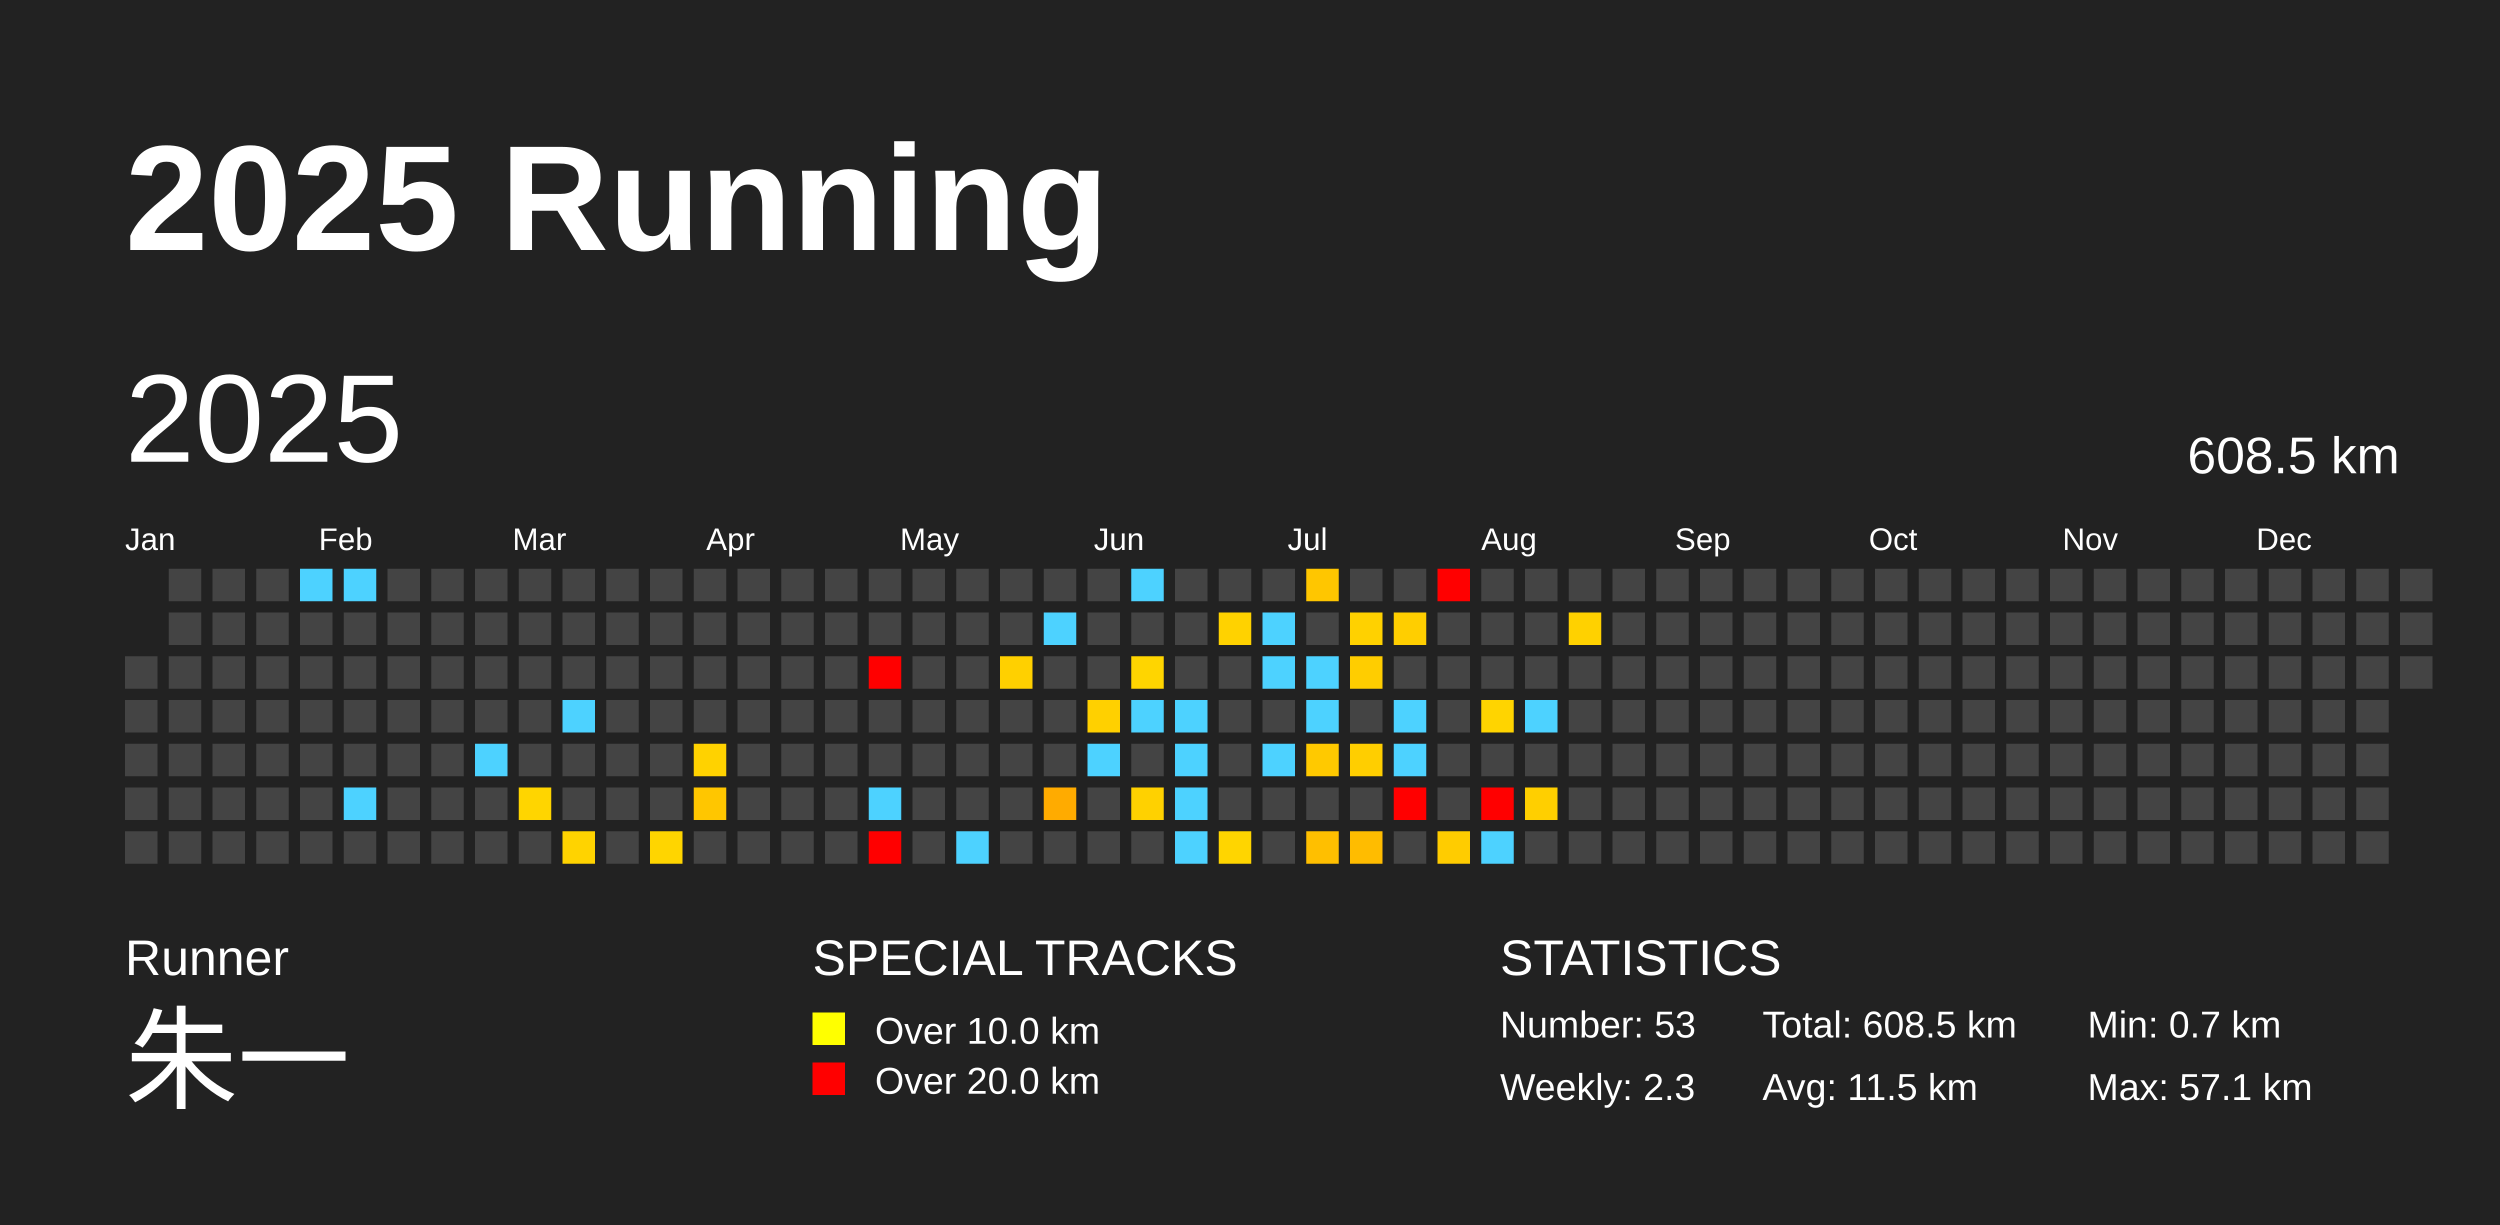
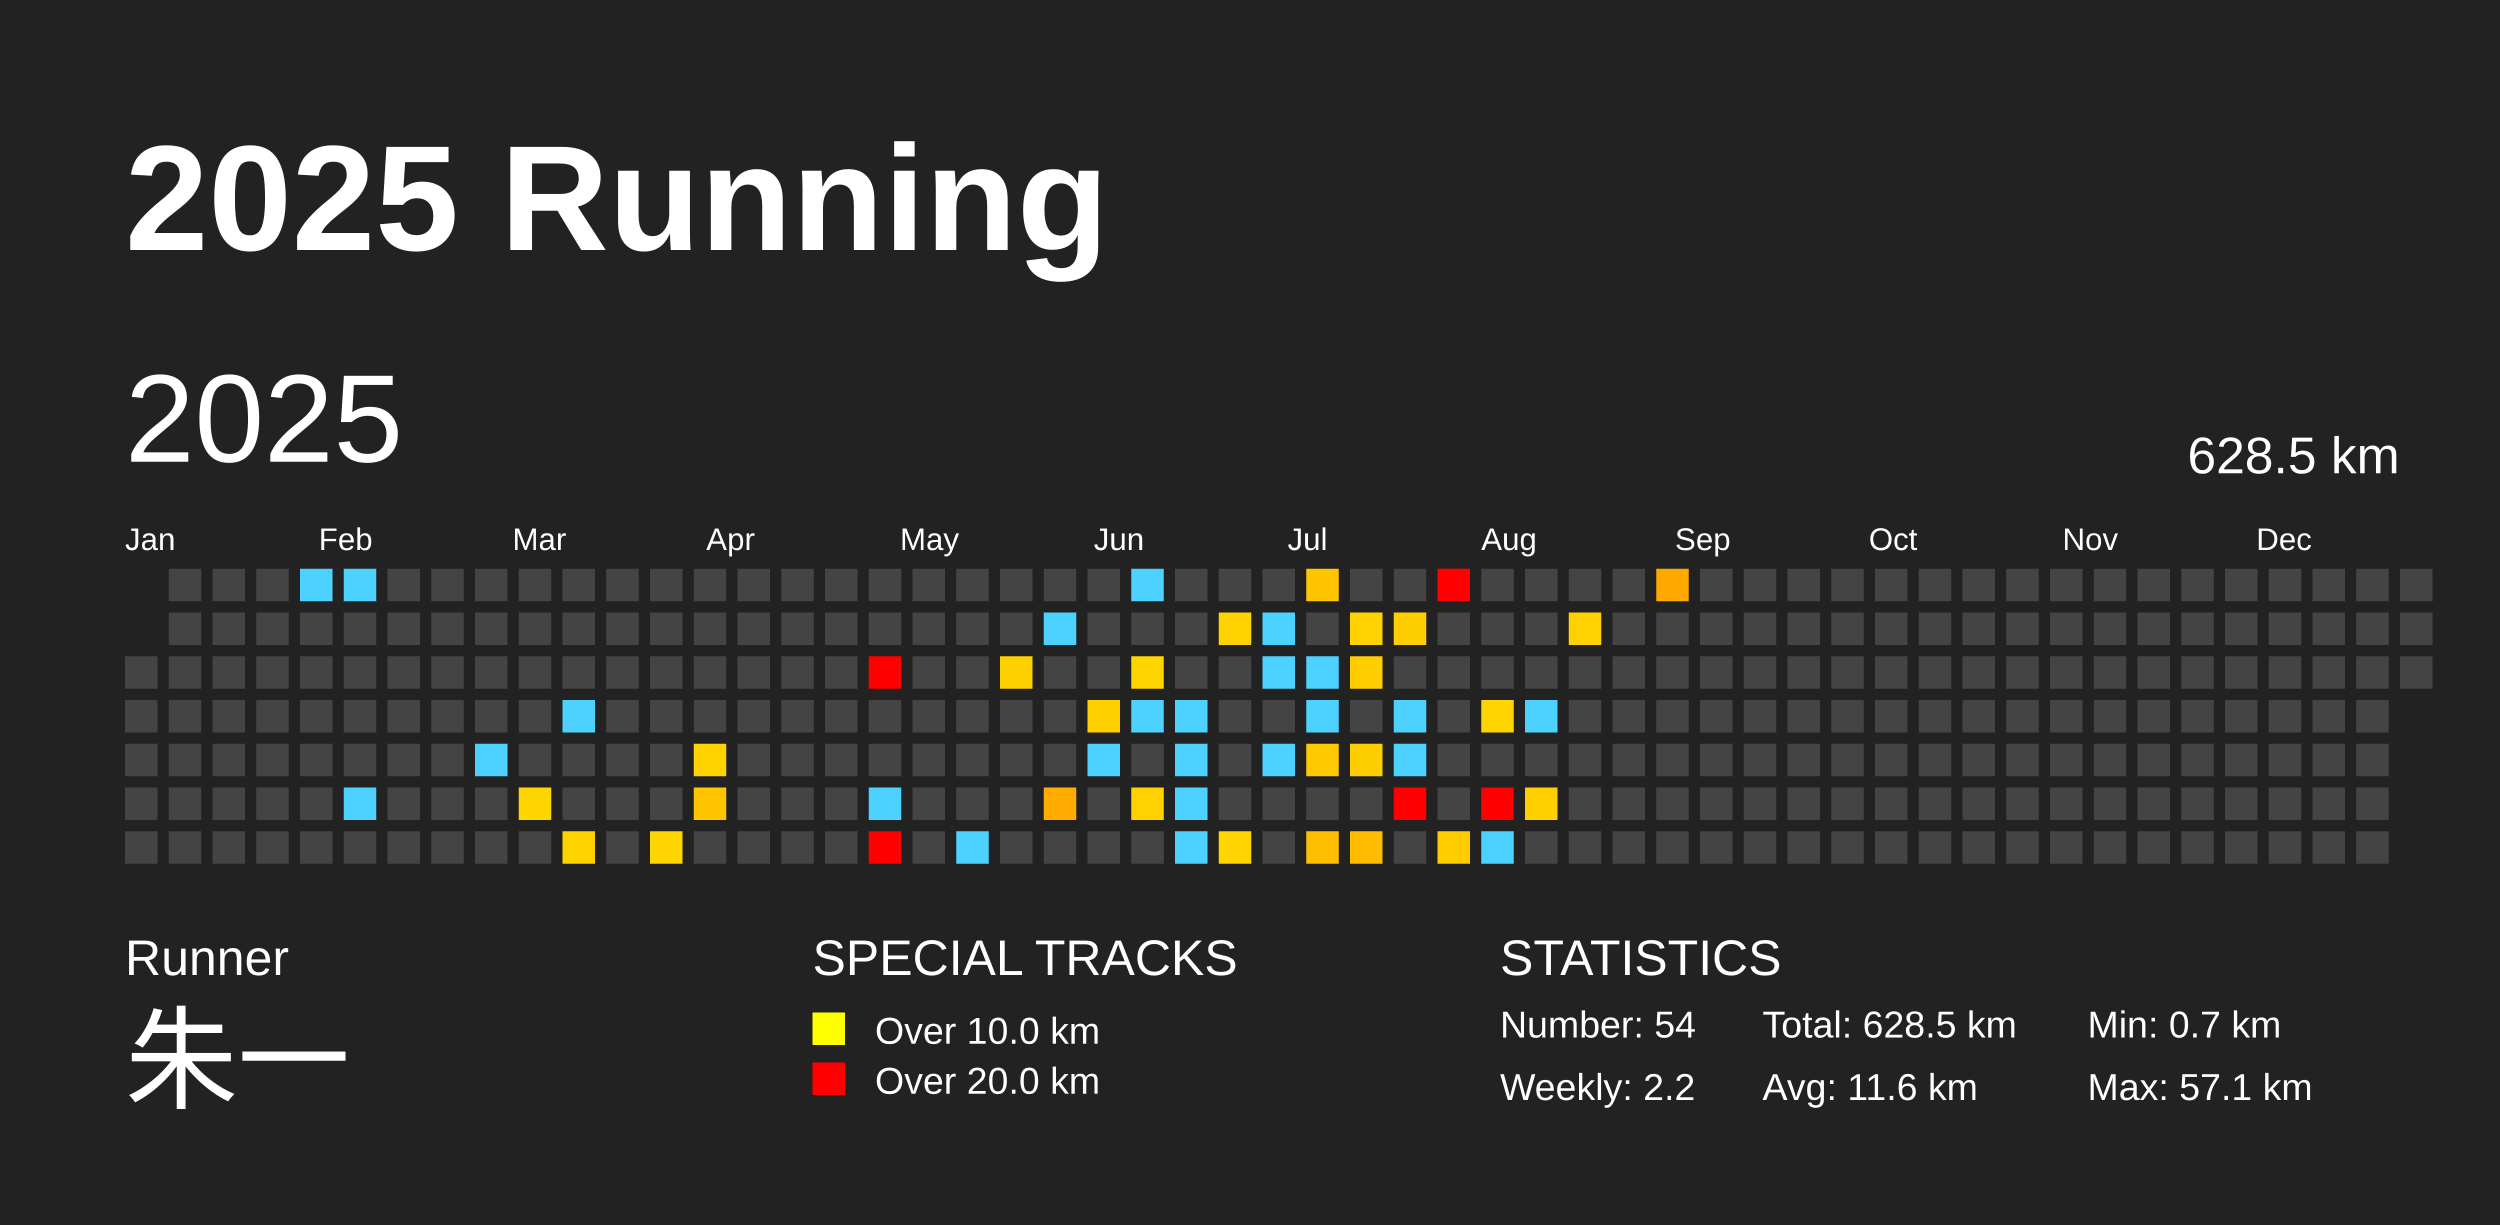
<svg xmlns="http://www.w3.org/2000/svg" baseProfile="full" height="98mm" version="1.1" viewBox="0,0,200,98" width="200mm">
  <defs />
  <rect fill="#222222" height="98" width="200" x="0" y="0" />
  <text fill="#FFFFFF" style="font-size:12px; font-family:Arial; font-weight:bold;" x="10" y="20">2025 Running</text>
  <text fill="#FFFFFF" style="font-size:4px; font-family:Arial" x="10" y="78">Runner</text>
  <text fill="#FFFFFF" style="font-size:9px; font-family:Arial" x="10" y="88">朱一</text>
  <text fill="#FFFFFF" style="font-size:4px; font-family:Arial" x="65" y="78">SPECIAL TRACKS</text>
  <rect fill="yellow" height="2.6" width="2.6" x="65" y="81" />
  <text fill="#FFFFFF" style="font-size:3px; font-family:Arial" x="70" y="83.5">Over 10.0 km</text>
  <rect fill="red" height="2.6" width="2.6" x="65" y="85" />
  <text fill="#FFFFFF" style="font-size:3px; font-family:Arial" x="70" y="87.5">Over 20.0 km</text>
  <text fill="#FFFFFF" style="font-size:4px; font-family:Arial" x="120" y="78">STATISTICS</text>
-   <text fill="#FFFFFF" style="font-size:3px; font-family:Arial" x="120" y="83">Number: 53</text>
-   <text fill="#FFFFFF" style="font-size:3px; font-family:Arial" x="120" y="88">Weekly: 2.3</text>
-   <text fill="#FFFFFF" style="font-size:3px; font-family:Arial" x="141" y="83">Total: 608.5 km</text>
-   <text fill="#FFFFFF" style="font-size:3px; font-family:Arial" x="141" y="88">Avg: 11.5 km</text>
+   <text fill="#FFFFFF" style="font-size:3px; font-family:Arial" x="120" y="83">Number: 54</text>
+   <text fill="#FFFFFF" style="font-size:3px; font-family:Arial" x="120" y="88">Weekly: 2.2</text>
+   <text fill="#FFFFFF" style="font-size:3px; font-family:Arial" x="141" y="83">Total: 628.5 km</text>
+   <text fill="#FFFFFF" style="font-size:3px; font-family:Arial" x="141" y="88">Avg: 11.6 km</text>
  <text fill="#FFFFFF" style="font-size:3px; font-family:Arial" x="167" y="83">Min: 0.7 km</text>
  <text fill="#FFFFFF" style="font-size:3px; font-family:Arial" x="167" y="88">Max: 57.1 km</text>
  <text dominant-baseline="hanging" fill="#FFFFFF" style="font-size:10.0px; font-family:Arial;" x="10" y="30">2025</text>
-   <text dominant-baseline="hanging" fill="#FFFFFF" style="font-size:4.125px; font-family:Arial;" x="175" y="35">608.5 km</text>
+   <text dominant-baseline="hanging" fill="#FFFFFF" style="font-size:4.125px; font-family:Arial;" x="175" y="35">628.5 km</text>
  <text fill="#FFFFFF" style="font-size:2.5px; font-family:Arial" x="10.0" y="44">Jan</text>
  <text fill="#FFFFFF" style="font-size:2.5px; font-family:Arial" x="25.5" y="44">Feb</text>
  <text fill="#FFFFFF" style="font-size:2.5px; font-family:Arial" x="41.0" y="44">Mar</text>
  <text fill="#FFFFFF" style="font-size:2.5px; font-family:Arial" x="56.5" y="44">Apr</text>
  <text fill="#FFFFFF" style="font-size:2.5px; font-family:Arial" x="72.0" y="44">May</text>
  <text fill="#FFFFFF" style="font-size:2.5px; font-family:Arial" x="87.5" y="44">Jun</text>
  <text fill="#FFFFFF" style="font-size:2.5px; font-family:Arial" x="103.0" y="44">Jul</text>
  <text fill="#FFFFFF" style="font-size:2.5px; font-family:Arial" x="118.5" y="44">Aug</text>
  <text fill="#FFFFFF" style="font-size:2.5px; font-family:Arial" x="134.0" y="44">Sep</text>
  <text fill="#FFFFFF" style="font-size:2.5px; font-family:Arial" x="149.5" y="44">Oct</text>
  <text fill="#FFFFFF" style="font-size:2.5px; font-family:Arial" x="165.0" y="44">Nov</text>
  <text fill="#FFFFFF" style="font-size:2.5px; font-family:Arial" x="180.5" y="44">Dec</text>
  <rect fill="#444444" height="2.6" width="2.6" x="10.0" y="52.5" />
  <rect fill="#444444" height="2.6" width="2.6" x="10.0" y="56.0" />
  <rect fill="#444444" height="2.6" width="2.6" x="10.0" y="59.5" />
  <rect fill="#444444" height="2.6" width="2.6" x="10.0" y="63.0" />
  <rect fill="#444444" height="2.6" width="2.6" x="10.0" y="66.5" />
  <rect fill="#444444" height="2.6" width="2.6" x="13.5" y="45.5" />
  <rect fill="#444444" height="2.6" width="2.6" x="13.5" y="49.0" />
  <rect fill="#444444" height="2.6" width="2.6" x="13.5" y="52.5" />
  <rect fill="#444444" height="2.6" width="2.6" x="13.5" y="56.0" />
  <rect fill="#444444" height="2.6" width="2.6" x="13.5" y="59.5" />
  <rect fill="#444444" height="2.6" width="2.6" x="13.5" y="63.0" />
  <rect fill="#444444" height="2.6" width="2.6" x="13.5" y="66.5" />
  <rect fill="#444444" height="2.6" width="2.6" x="17.0" y="45.5" />
  <rect fill="#444444" height="2.6" width="2.6" x="17.0" y="49.0" />
  <rect fill="#444444" height="2.6" width="2.6" x="17.0" y="52.5" />
  <rect fill="#444444" height="2.6" width="2.6" x="17.0" y="56.0" />
  <rect fill="#444444" height="2.6" width="2.6" x="17.0" y="59.5" />
  <rect fill="#444444" height="2.6" width="2.6" x="17.0" y="63.0" />
  <rect fill="#444444" height="2.6" width="2.6" x="17.0" y="66.5" />
  <rect fill="#444444" height="2.6" width="2.6" x="20.5" y="45.5" />
  <rect fill="#444444" height="2.6" width="2.6" x="20.5" y="49.0" />
  <rect fill="#444444" height="2.6" width="2.6" x="20.5" y="52.5" />
  <rect fill="#444444" height="2.6" width="2.6" x="20.5" y="56.0" />
  <rect fill="#444444" height="2.6" width="2.6" x="20.5" y="59.5" />
  <rect fill="#444444" height="2.6" width="2.6" x="20.5" y="63.0" />
  <rect fill="#444444" height="2.6" width="2.6" x="20.5" y="66.5" />
  <rect fill="#4dd2ff" height="2.6" width="2.6" x="24.0" y="45.5" />
  <rect fill="#444444" height="2.6" width="2.6" x="24.0" y="49.0" />
  <rect fill="#444444" height="2.6" width="2.6" x="24.0" y="52.5" />
  <rect fill="#444444" height="2.6" width="2.6" x="24.0" y="56.0" />
  <rect fill="#444444" height="2.6" width="2.6" x="24.0" y="59.5" />
  <rect fill="#444444" height="2.6" width="2.6" x="24.0" y="63.0" />
  <rect fill="#444444" height="2.6" width="2.6" x="24.0" y="66.5" />
  <rect fill="#4dd2ff" height="2.6" width="2.6" x="27.5" y="45.5" />
  <rect fill="#444444" height="2.6" width="2.6" x="27.5" y="49.0" />
  <rect fill="#444444" height="2.6" width="2.6" x="27.5" y="52.5" />
  <rect fill="#444444" height="2.6" width="2.6" x="27.5" y="56.0" />
  <rect fill="#444444" height="2.6" width="2.6" x="27.5" y="59.5" />
  <rect fill="#4dd2ff" height="2.6" width="2.6" x="27.5" y="63.0" />
  <rect fill="#444444" height="2.6" width="2.6" x="27.5" y="66.5" />
  <rect fill="#444444" height="2.6" width="2.6" x="31.0" y="45.5" />
  <rect fill="#444444" height="2.6" width="2.6" x="31.0" y="49.0" />
  <rect fill="#444444" height="2.6" width="2.6" x="31.0" y="52.5" />
  <rect fill="#444444" height="2.6" width="2.6" x="31.0" y="56.0" />
  <rect fill="#444444" height="2.6" width="2.6" x="31.0" y="59.5" />
  <rect fill="#444444" height="2.6" width="2.6" x="31.0" y="63.0" />
  <rect fill="#444444" height="2.6" width="2.6" x="31.0" y="66.5" />
  <rect fill="#444444" height="2.6" width="2.6" x="34.5" y="45.5" />
  <rect fill="#444444" height="2.6" width="2.6" x="34.5" y="49.0" />
  <rect fill="#444444" height="2.6" width="2.6" x="34.5" y="52.5" />
  <rect fill="#444444" height="2.6" width="2.6" x="34.5" y="56.0" />
  <rect fill="#444444" height="2.6" width="2.6" x="34.5" y="59.5" />
  <rect fill="#444444" height="2.6" width="2.6" x="34.5" y="63.0" />
  <rect fill="#444444" height="2.6" width="2.6" x="34.5" y="66.5" />
  <rect fill="#444444" height="2.6" width="2.6" x="38.0" y="45.5" />
  <rect fill="#444444" height="2.6" width="2.6" x="38.0" y="49.0" />
  <rect fill="#444444" height="2.6" width="2.6" x="38.0" y="52.5" />
  <rect fill="#444444" height="2.6" width="2.6" x="38.0" y="56.0" />
  <rect fill="#4dd2ff" height="2.6" width="2.6" x="38.0" y="59.5" />
  <rect fill="#444444" height="2.6" width="2.6" x="38.0" y="63.0" />
  <rect fill="#444444" height="2.6" width="2.6" x="38.0" y="66.5" />
  <rect fill="#444444" height="2.6" width="2.6" x="41.5" y="45.5" />
  <rect fill="#444444" height="2.6" width="2.6" x="41.5" y="49.0" />
  <rect fill="#444444" height="2.6" width="2.6" x="41.5" y="52.5" />
  <rect fill="#444444" height="2.6" width="2.6" x="41.5" y="56.0" />
  <rect fill="#444444" height="2.6" width="2.6" x="41.5" y="59.5" />
  <rect fill="#ffd500" height="2.6" width="2.6" x="41.5" y="63.0" />
  <rect fill="#444444" height="2.6" width="2.6" x="41.5" y="66.5" />
  <rect fill="#444444" height="2.6" width="2.6" x="45.0" y="45.5" />
  <rect fill="#444444" height="2.6" width="2.6" x="45.0" y="49.0" />
  <rect fill="#444444" height="2.6" width="2.6" x="45.0" y="52.5" />
  <rect fill="#4dd2ff" height="2.6" width="2.6" x="45.0" y="56.0" />
  <rect fill="#444444" height="2.6" width="2.6" x="45.0" y="59.5" />
  <rect fill="#444444" height="2.6" width="2.6" x="45.0" y="63.0" />
  <rect fill="#ffd300" height="2.6" width="2.6" x="45.0" y="66.5" />
  <rect fill="#444444" height="2.6" width="2.6" x="48.5" y="45.5" />
  <rect fill="#444444" height="2.6" width="2.6" x="48.5" y="49.0" />
  <rect fill="#444444" height="2.6" width="2.6" x="48.5" y="52.5" />
  <rect fill="#444444" height="2.6" width="2.6" x="48.5" y="56.0" />
  <rect fill="#444444" height="2.6" width="2.6" x="48.5" y="59.5" />
  <rect fill="#444444" height="2.6" width="2.6" x="48.5" y="63.0" />
  <rect fill="#444444" height="2.6" width="2.6" x="48.5" y="66.5" />
  <rect fill="#444444" height="2.6" width="2.6" x="52.0" y="45.5" />
  <rect fill="#444444" height="2.6" width="2.6" x="52.0" y="49.0" />
  <rect fill="#444444" height="2.6" width="2.6" x="52.0" y="52.5" />
  <rect fill="#444444" height="2.6" width="2.6" x="52.0" y="56.0" />
  <rect fill="#444444" height="2.6" width="2.6" x="52.0" y="59.5" />
  <rect fill="#444444" height="2.6" width="2.6" x="52.0" y="63.0" />
  <rect fill="#ffd500" height="2.6" width="2.6" x="52.0" y="66.5" />
  <rect fill="#444444" height="2.6" width="2.6" x="55.5" y="45.5" />
  <rect fill="#444444" height="2.6" width="2.6" x="55.5" y="49.0" />
  <rect fill="#444444" height="2.6" width="2.6" x="55.5" y="52.5" />
  <rect fill="#444444" height="2.6" width="2.6" x="55.5" y="56.0" />
  <rect fill="#ffd200" height="2.6" width="2.6" x="55.5" y="59.5" />
  <rect fill="#ffc600" height="2.6" width="2.6" x="55.5" y="63.0" />
  <rect fill="#444444" height="2.6" width="2.6" x="55.5" y="66.5" />
  <rect fill="#444444" height="2.6" width="2.6" x="59.0" y="45.5" />
  <rect fill="#444444" height="2.6" width="2.6" x="59.0" y="49.0" />
  <rect fill="#444444" height="2.6" width="2.6" x="59.0" y="52.5" />
  <rect fill="#444444" height="2.6" width="2.6" x="59.0" y="56.0" />
  <rect fill="#444444" height="2.6" width="2.6" x="59.0" y="59.5" />
  <rect fill="#444444" height="2.6" width="2.6" x="59.0" y="63.0" />
  <rect fill="#444444" height="2.6" width="2.6" x="59.0" y="66.5" />
  <rect fill="#444444" height="2.6" width="2.6" x="62.5" y="45.5" />
  <rect fill="#444444" height="2.6" width="2.6" x="62.5" y="49.0" />
  <rect fill="#444444" height="2.6" width="2.6" x="62.5" y="52.5" />
  <rect fill="#444444" height="2.6" width="2.6" x="62.5" y="56.0" />
  <rect fill="#444444" height="2.6" width="2.6" x="62.5" y="59.5" />
  <rect fill="#444444" height="2.6" width="2.6" x="62.5" y="63.0" />
  <rect fill="#444444" height="2.6" width="2.6" x="62.5" y="66.5" />
  <rect fill="#444444" height="2.6" width="2.6" x="66.0" y="45.5" />
  <rect fill="#444444" height="2.6" width="2.6" x="66.0" y="49.0" />
  <rect fill="#444444" height="2.6" width="2.6" x="66.0" y="52.5" />
  <rect fill="#444444" height="2.6" width="2.6" x="66.0" y="56.0" />
  <rect fill="#444444" height="2.6" width="2.6" x="66.0" y="59.5" />
  <rect fill="#444444" height="2.6" width="2.6" x="66.0" y="63.0" />
  <rect fill="#444444" height="2.6" width="2.6" x="66.0" y="66.5" />
  <rect fill="#444444" height="2.6" width="2.6" x="69.5" y="45.5" />
  <rect fill="#444444" height="2.6" width="2.6" x="69.5" y="49.0" />
  <rect fill="red" height="2.6" width="2.6" x="69.5" y="52.5" />
  <rect fill="#444444" height="2.6" width="2.6" x="69.5" y="56.0" />
  <rect fill="#444444" height="2.6" width="2.6" x="69.5" y="59.5" />
  <rect fill="#4dd2ff" height="2.6" width="2.6" x="69.5" y="63.0" />
  <rect fill="red" height="2.6" width="2.6" x="69.5" y="66.5" />
  <rect fill="#444444" height="2.6" width="2.6" x="73.0" y="45.5" />
  <rect fill="#444444" height="2.6" width="2.6" x="73.0" y="49.0" />
  <rect fill="#444444" height="2.6" width="2.6" x="73.0" y="52.5" />
  <rect fill="#444444" height="2.6" width="2.6" x="73.0" y="56.0" />
  <rect fill="#444444" height="2.6" width="2.6" x="73.0" y="59.5" />
  <rect fill="#444444" height="2.6" width="2.6" x="73.0" y="63.0" />
  <rect fill="#444444" height="2.6" width="2.6" x="73.0" y="66.5" />
  <rect fill="#444444" height="2.6" width="2.6" x="76.5" y="45.5" />
  <rect fill="#444444" height="2.6" width="2.6" x="76.5" y="49.0" />
  <rect fill="#444444" height="2.6" width="2.6" x="76.5" y="52.5" />
  <rect fill="#444444" height="2.6" width="2.6" x="76.5" y="56.0" />
  <rect fill="#444444" height="2.6" width="2.6" x="76.5" y="59.5" />
  <rect fill="#444444" height="2.6" width="2.6" x="76.5" y="63.0" />
  <rect fill="#4dd2ff" height="2.6" width="2.6" x="76.5" y="66.5" />
  <rect fill="#444444" height="2.6" width="2.6" x="80.0" y="45.5" />
  <rect fill="#444444" height="2.6" width="2.6" x="80.0" y="49.0" />
  <rect fill="#ffd000" height="2.6" width="2.6" x="80.0" y="52.5" />
  <rect fill="#444444" height="2.6" width="2.6" x="80.0" y="56.0" />
  <rect fill="#444444" height="2.6" width="2.6" x="80.0" y="59.5" />
  <rect fill="#444444" height="2.6" width="2.6" x="80.0" y="63.0" />
  <rect fill="#444444" height="2.6" width="2.6" x="80.0" y="66.5" />
  <rect fill="#444444" height="2.6" width="2.6" x="83.5" y="45.5" />
  <rect fill="#4dd2ff" height="2.6" width="2.6" x="83.5" y="49.0" />
  <rect fill="#444444" height="2.6" width="2.6" x="83.5" y="52.5" />
  <rect fill="#444444" height="2.6" width="2.6" x="83.5" y="56.0" />
  <rect fill="#444444" height="2.6" width="2.6" x="83.5" y="59.5" />
  <rect fill="#ffab00" height="2.6" width="2.6" x="83.5" y="63.0" />
  <rect fill="#444444" height="2.6" width="2.6" x="83.5" y="66.5" />
  <rect fill="#444444" height="2.6" width="2.6" x="87.0" y="45.5" />
  <rect fill="#444444" height="2.6" width="2.6" x="87.0" y="49.0" />
  <rect fill="#444444" height="2.6" width="2.6" x="87.0" y="52.5" />
  <rect fill="#ffd000" height="2.6" width="2.6" x="87.0" y="56.0" />
  <rect fill="#4dd2ff" height="2.6" width="2.6" x="87.0" y="59.5" />
  <rect fill="#444444" height="2.6" width="2.6" x="87.0" y="63.0" />
  <rect fill="#444444" height="2.6" width="2.6" x="87.0" y="66.5" />
  <rect fill="#4dd2ff" height="2.6" width="2.6" x="90.5" y="45.5" />
  <rect fill="#444444" height="2.6" width="2.6" x="90.5" y="49.0" />
  <rect fill="#ffd500" height="2.6" width="2.6" x="90.5" y="52.5" />
  <rect fill="#4dd2ff" height="2.6" width="2.6" x="90.5" y="56.0" />
  <rect fill="#444444" height="2.6" width="2.6" x="90.5" y="59.5" />
  <rect fill="#ffd100" height="2.6" width="2.6" x="90.5" y="63.0" />
  <rect fill="#444444" height="2.6" width="2.6" x="90.5" y="66.5" />
  <rect fill="#444444" height="2.6" width="2.6" x="94.0" y="45.5" />
  <rect fill="#444444" height="2.6" width="2.6" x="94.0" y="49.0" />
  <rect fill="#444444" height="2.6" width="2.6" x="94.0" y="52.5" />
  <rect fill="#4dd2ff" height="2.6" width="2.6" x="94.0" y="56.0" />
  <rect fill="#4dd2ff" height="2.6" width="2.6" x="94.0" y="59.5" />
  <rect fill="#4dd2ff" height="2.6" width="2.6" x="94.0" y="63.0" />
  <rect fill="#4dd2ff" height="2.6" width="2.6" x="94.0" y="66.5" />
  <rect fill="#444444" height="2.6" width="2.6" x="97.5" y="45.5" />
  <rect fill="#ffd200" height="2.6" width="2.6" x="97.5" y="49.0" />
  <rect fill="#444444" height="2.6" width="2.6" x="97.5" y="52.5" />
  <rect fill="#444444" height="2.6" width="2.6" x="97.5" y="56.0" />
  <rect fill="#444444" height="2.6" width="2.6" x="97.5" y="59.5" />
  <rect fill="#444444" height="2.6" width="2.6" x="97.5" y="63.0" />
  <rect fill="#ffd500" height="2.6" width="2.6" x="97.5" y="66.5" />
  <rect fill="#444444" height="2.6" width="2.6" x="101.0" y="45.5" />
  <rect fill="#4dd2ff" height="2.6" width="2.6" x="101.0" y="49.0" />
  <rect fill="#4dd2ff" height="2.6" width="2.6" x="101.0" y="52.5" />
  <rect fill="#444444" height="2.6" width="2.6" x="101.0" y="56.0" />
  <rect fill="#4dd2ff" height="2.6" width="2.6" x="101.0" y="59.5" />
  <rect fill="#444444" height="2.6" width="2.6" x="101.0" y="63.0" />
  <rect fill="#444444" height="2.6" width="2.6" x="101.0" y="66.5" />
  <rect fill="#ffc600" height="2.6" width="2.6" x="104.5" y="45.5" />
  <rect fill="#444444" height="2.6" width="2.6" x="104.5" y="49.0" />
  <rect fill="#4dd2ff" height="2.6" width="2.6" x="104.5" y="52.5" />
  <rect fill="#4dd2ff" height="2.6" width="2.6" x="104.5" y="56.0" />
  <rect fill="#ffc900" height="2.6" width="2.6" x="104.5" y="59.5" />
  <rect fill="#444444" height="2.6" width="2.6" x="104.5" y="63.0" />
  <rect fill="#ffbf00" height="2.6" width="2.6" x="104.5" y="66.5" />
  <rect fill="#444444" height="2.6" width="2.6" x="108.0" y="45.5" />
  <rect fill="#ffd100" height="2.6" width="2.6" x="108.0" y="49.0" />
  <rect fill="#ffcd00" height="2.6" width="2.6" x="108.0" y="52.5" />
  <rect fill="#444444" height="2.6" width="2.6" x="108.0" y="56.0" />
  <rect fill="#ffce00" height="2.6" width="2.6" x="108.0" y="59.5" />
  <rect fill="#444444" height="2.6" width="2.6" x="108.0" y="63.0" />
  <rect fill="#ffbc00" height="2.6" width="2.6" x="108.0" y="66.5" />
  <rect fill="#444444" height="2.6" width="2.6" x="111.5" y="45.5" />
  <rect fill="#ffce00" height="2.6" width="2.6" x="111.5" y="49.0" />
  <rect fill="#444444" height="2.6" width="2.6" x="111.5" y="52.5" />
  <rect fill="#4dd2ff" height="2.6" width="2.6" x="111.5" y="56.0" />
  <rect fill="#4dd2ff" height="2.6" width="2.6" x="111.5" y="59.5" />
  <rect fill="red" height="2.6" width="2.6" x="111.5" y="63.0" />
  <rect fill="#444444" height="2.6" width="2.6" x="111.5" y="66.5" />
  <rect fill="red" height="2.6" width="2.6" x="115.0" y="45.5" />
  <rect fill="#444444" height="2.6" width="2.6" x="115.0" y="49.0" />
  <rect fill="#444444" height="2.6" width="2.6" x="115.0" y="52.5" />
  <rect fill="#444444" height="2.6" width="2.6" x="115.0" y="56.0" />
  <rect fill="#444444" height="2.6" width="2.6" x="115.0" y="59.5" />
  <rect fill="#444444" height="2.6" width="2.6" x="115.0" y="63.0" />
  <rect fill="#ffcc00" height="2.6" width="2.6" x="115.0" y="66.5" />
  <rect fill="#444444" height="2.6" width="2.6" x="118.5" y="45.5" />
  <rect fill="#444444" height="2.6" width="2.6" x="118.5" y="49.0" />
  <rect fill="#444444" height="2.6" width="2.6" x="118.5" y="52.5" />
  <rect fill="#ffd400" height="2.6" width="2.6" x="118.5" y="56.0" />
  <rect fill="#444444" height="2.6" width="2.6" x="118.5" y="59.5" />
  <rect fill="red" height="2.6" width="2.6" x="118.5" y="63.0" />
  <rect fill="#4dd2ff" height="2.6" width="2.6" x="118.5" y="66.5" />
  <rect fill="#444444" height="2.6" width="2.6" x="122.0" y="45.5" />
  <rect fill="#444444" height="2.6" width="2.6" x="122.0" y="49.0" />
  <rect fill="#444444" height="2.6" width="2.6" x="122.0" y="52.5" />
  <rect fill="#4dd2ff" height="2.6" width="2.6" x="122.0" y="56.0" />
  <rect fill="#444444" height="2.6" width="2.6" x="122.0" y="59.5" />
  <rect fill="#ffcf00" height="2.6" width="2.6" x="122.0" y="63.0" />
  <rect fill="#444444" height="2.6" width="2.6" x="122.0" y="66.5" />
  <rect fill="#444444" height="2.6" width="2.6" x="125.5" y="45.5" />
  <rect fill="#ffd100" height="2.6" width="2.6" x="125.5" y="49.0" />
  <rect fill="#444444" height="2.6" width="2.6" x="125.5" y="52.5" />
  <rect fill="#444444" height="2.6" width="2.6" x="125.5" y="56.0" />
  <rect fill="#444444" height="2.6" width="2.6" x="125.5" y="59.5" />
  <rect fill="#444444" height="2.6" width="2.6" x="125.5" y="63.0" />
  <rect fill="#444444" height="2.6" width="2.6" x="125.5" y="66.5" />
  <rect fill="#444444" height="2.6" width="2.6" x="129.0" y="45.5" />
  <rect fill="#444444" height="2.6" width="2.6" x="129.0" y="49.0" />
  <rect fill="#444444" height="2.6" width="2.6" x="129.0" y="52.5" />
  <rect fill="#444444" height="2.6" width="2.6" x="129.0" y="56.0" />
  <rect fill="#444444" height="2.6" width="2.6" x="129.0" y="59.5" />
  <rect fill="#444444" height="2.6" width="2.6" x="129.0" y="63.0" />
  <rect fill="#444444" height="2.6" width="2.6" x="129.0" y="66.5" />
-   <rect fill="#444444" height="2.6" width="2.6" x="132.5" y="45.5" />
+   <rect fill="#ffa800" height="2.6" width="2.6" x="132.5" y="45.5" />
  <rect fill="#444444" height="2.6" width="2.6" x="132.5" y="49.0" />
  <rect fill="#444444" height="2.6" width="2.6" x="132.5" y="52.5" />
  <rect fill="#444444" height="2.6" width="2.6" x="132.5" y="56.0" />
  <rect fill="#444444" height="2.6" width="2.6" x="132.5" y="59.5" />
  <rect fill="#444444" height="2.6" width="2.6" x="132.5" y="63.0" />
  <rect fill="#444444" height="2.6" width="2.6" x="132.5" y="66.5" />
  <rect fill="#444444" height="2.6" width="2.6" x="136.0" y="45.5" />
  <rect fill="#444444" height="2.6" width="2.6" x="136.0" y="49.0" />
  <rect fill="#444444" height="2.6" width="2.6" x="136.0" y="52.5" />
  <rect fill="#444444" height="2.6" width="2.6" x="136.0" y="56.0" />
  <rect fill="#444444" height="2.6" width="2.6" x="136.0" y="59.5" />
  <rect fill="#444444" height="2.6" width="2.6" x="136.0" y="63.0" />
  <rect fill="#444444" height="2.6" width="2.6" x="136.0" y="66.5" />
  <rect fill="#444444" height="2.6" width="2.6" x="139.5" y="45.5" />
  <rect fill="#444444" height="2.6" width="2.6" x="139.5" y="49.0" />
  <rect fill="#444444" height="2.6" width="2.6" x="139.5" y="52.5" />
  <rect fill="#444444" height="2.6" width="2.6" x="139.5" y="56.0" />
  <rect fill="#444444" height="2.6" width="2.6" x="139.5" y="59.5" />
  <rect fill="#444444" height="2.6" width="2.6" x="139.5" y="63.0" />
  <rect fill="#444444" height="2.6" width="2.6" x="139.5" y="66.5" />
  <rect fill="#444444" height="2.6" width="2.6" x="143.0" y="45.5" />
  <rect fill="#444444" height="2.6" width="2.6" x="143.0" y="49.0" />
  <rect fill="#444444" height="2.6" width="2.6" x="143.0" y="52.5" />
  <rect fill="#444444" height="2.6" width="2.6" x="143.0" y="56.0" />
  <rect fill="#444444" height="2.6" width="2.6" x="143.0" y="59.5" />
  <rect fill="#444444" height="2.6" width="2.6" x="143.0" y="63.0" />
  <rect fill="#444444" height="2.6" width="2.6" x="143.0" y="66.5" />
  <rect fill="#444444" height="2.6" width="2.6" x="146.5" y="45.5" />
  <rect fill="#444444" height="2.6" width="2.6" x="146.5" y="49.0" />
  <rect fill="#444444" height="2.6" width="2.6" x="146.5" y="52.5" />
  <rect fill="#444444" height="2.6" width="2.6" x="146.5" y="56.0" />
  <rect fill="#444444" height="2.6" width="2.6" x="146.5" y="59.5" />
  <rect fill="#444444" height="2.6" width="2.6" x="146.5" y="63.0" />
  <rect fill="#444444" height="2.6" width="2.6" x="146.5" y="66.5" />
  <rect fill="#444444" height="2.6" width="2.6" x="150.0" y="45.5" />
  <rect fill="#444444" height="2.6" width="2.6" x="150.0" y="49.0" />
  <rect fill="#444444" height="2.6" width="2.6" x="150.0" y="52.5" />
  <rect fill="#444444" height="2.6" width="2.6" x="150.0" y="56.0" />
  <rect fill="#444444" height="2.6" width="2.6" x="150.0" y="59.5" />
  <rect fill="#444444" height="2.6" width="2.6" x="150.0" y="63.0" />
  <rect fill="#444444" height="2.6" width="2.6" x="150.0" y="66.5" />
  <rect fill="#444444" height="2.6" width="2.6" x="153.5" y="45.5" />
  <rect fill="#444444" height="2.6" width="2.6" x="153.5" y="49.0" />
  <rect fill="#444444" height="2.6" width="2.6" x="153.5" y="52.5" />
  <rect fill="#444444" height="2.6" width="2.6" x="153.5" y="56.0" />
  <rect fill="#444444" height="2.6" width="2.6" x="153.5" y="59.5" />
  <rect fill="#444444" height="2.6" width="2.6" x="153.5" y="63.0" />
  <rect fill="#444444" height="2.6" width="2.6" x="153.5" y="66.5" />
  <rect fill="#444444" height="2.6" width="2.6" x="157.0" y="45.5" />
  <rect fill="#444444" height="2.6" width="2.6" x="157.0" y="49.0" />
  <rect fill="#444444" height="2.6" width="2.6" x="157.0" y="52.5" />
  <rect fill="#444444" height="2.6" width="2.6" x="157.0" y="56.0" />
  <rect fill="#444444" height="2.6" width="2.6" x="157.0" y="59.5" />
  <rect fill="#444444" height="2.6" width="2.6" x="157.0" y="63.0" />
  <rect fill="#444444" height="2.6" width="2.6" x="157.0" y="66.5" />
  <rect fill="#444444" height="2.6" width="2.6" x="160.5" y="45.5" />
  <rect fill="#444444" height="2.6" width="2.6" x="160.5" y="49.0" />
  <rect fill="#444444" height="2.6" width="2.6" x="160.5" y="52.5" />
  <rect fill="#444444" height="2.6" width="2.6" x="160.5" y="56.0" />
  <rect fill="#444444" height="2.6" width="2.6" x="160.5" y="59.5" />
  <rect fill="#444444" height="2.6" width="2.6" x="160.5" y="63.0" />
  <rect fill="#444444" height="2.6" width="2.6" x="160.5" y="66.5" />
  <rect fill="#444444" height="2.6" width="2.6" x="164.0" y="45.5" />
  <rect fill="#444444" height="2.6" width="2.6" x="164.0" y="49.0" />
  <rect fill="#444444" height="2.6" width="2.6" x="164.0" y="52.5" />
  <rect fill="#444444" height="2.6" width="2.6" x="164.0" y="56.0" />
  <rect fill="#444444" height="2.6" width="2.6" x="164.0" y="59.5" />
  <rect fill="#444444" height="2.6" width="2.6" x="164.0" y="63.0" />
  <rect fill="#444444" height="2.6" width="2.6" x="164.0" y="66.5" />
  <rect fill="#444444" height="2.6" width="2.6" x="167.5" y="45.5" />
  <rect fill="#444444" height="2.6" width="2.6" x="167.5" y="49.0" />
  <rect fill="#444444" height="2.6" width="2.6" x="167.5" y="52.5" />
  <rect fill="#444444" height="2.6" width="2.6" x="167.5" y="56.0" />
  <rect fill="#444444" height="2.6" width="2.6" x="167.5" y="59.5" />
  <rect fill="#444444" height="2.6" width="2.6" x="167.5" y="63.0" />
  <rect fill="#444444" height="2.6" width="2.6" x="167.5" y="66.5" />
  <rect fill="#444444" height="2.6" width="2.6" x="171.0" y="45.5" />
  <rect fill="#444444" height="2.6" width="2.6" x="171.0" y="49.0" />
  <rect fill="#444444" height="2.6" width="2.6" x="171.0" y="52.5" />
  <rect fill="#444444" height="2.6" width="2.6" x="171.0" y="56.0" />
  <rect fill="#444444" height="2.6" width="2.6" x="171.0" y="59.5" />
  <rect fill="#444444" height="2.6" width="2.6" x="171.0" y="63.0" />
  <rect fill="#444444" height="2.6" width="2.6" x="171.0" y="66.5" />
  <rect fill="#444444" height="2.6" width="2.6" x="174.5" y="45.5" />
  <rect fill="#444444" height="2.6" width="2.6" x="174.5" y="49.0" />
  <rect fill="#444444" height="2.6" width="2.6" x="174.5" y="52.5" />
  <rect fill="#444444" height="2.6" width="2.6" x="174.5" y="56.0" />
  <rect fill="#444444" height="2.6" width="2.6" x="174.5" y="59.5" />
  <rect fill="#444444" height="2.6" width="2.6" x="174.5" y="63.0" />
  <rect fill="#444444" height="2.6" width="2.6" x="174.5" y="66.5" />
  <rect fill="#444444" height="2.6" width="2.6" x="178.0" y="45.5" />
  <rect fill="#444444" height="2.6" width="2.6" x="178.0" y="49.0" />
  <rect fill="#444444" height="2.6" width="2.6" x="178.0" y="52.5" />
  <rect fill="#444444" height="2.6" width="2.6" x="178.0" y="56.0" />
  <rect fill="#444444" height="2.6" width="2.6" x="178.0" y="59.5" />
  <rect fill="#444444" height="2.6" width="2.6" x="178.0" y="63.0" />
  <rect fill="#444444" height="2.6" width="2.6" x="178.0" y="66.5" />
  <rect fill="#444444" height="2.6" width="2.6" x="181.5" y="45.5" />
  <rect fill="#444444" height="2.6" width="2.6" x="181.5" y="49.0" />
  <rect fill="#444444" height="2.6" width="2.6" x="181.5" y="52.5" />
  <rect fill="#444444" height="2.6" width="2.6" x="181.5" y="56.0" />
  <rect fill="#444444" height="2.6" width="2.6" x="181.5" y="59.5" />
  <rect fill="#444444" height="2.6" width="2.6" x="181.5" y="63.0" />
  <rect fill="#444444" height="2.6" width="2.6" x="181.5" y="66.5" />
  <rect fill="#444444" height="2.6" width="2.6" x="185.0" y="45.5" />
  <rect fill="#444444" height="2.6" width="2.6" x="185.0" y="49.0" />
  <rect fill="#444444" height="2.6" width="2.6" x="185.0" y="52.5" />
  <rect fill="#444444" height="2.6" width="2.6" x="185.0" y="56.0" />
  <rect fill="#444444" height="2.6" width="2.6" x="185.0" y="59.5" />
  <rect fill="#444444" height="2.6" width="2.6" x="185.0" y="63.0" />
  <rect fill="#444444" height="2.6" width="2.6" x="185.0" y="66.5" />
  <rect fill="#444444" height="2.6" width="2.6" x="188.5" y="45.5" />
  <rect fill="#444444" height="2.6" width="2.6" x="188.5" y="49.0" />
  <rect fill="#444444" height="2.6" width="2.6" x="188.5" y="52.5" />
  <rect fill="#444444" height="2.6" width="2.6" x="188.5" y="56.0" />
  <rect fill="#444444" height="2.6" width="2.6" x="188.5" y="59.5" />
  <rect fill="#444444" height="2.6" width="2.6" x="188.5" y="63.0" />
  <rect fill="#444444" height="2.6" width="2.6" x="188.5" y="66.5" />
  <rect fill="#444444" height="2.6" width="2.6" x="192.0" y="45.5" />
  <rect fill="#444444" height="2.6" width="2.6" x="192.0" y="49.0" />
  <rect fill="#444444" height="2.6" width="2.6" x="192.0" y="52.5" />
</svg>
